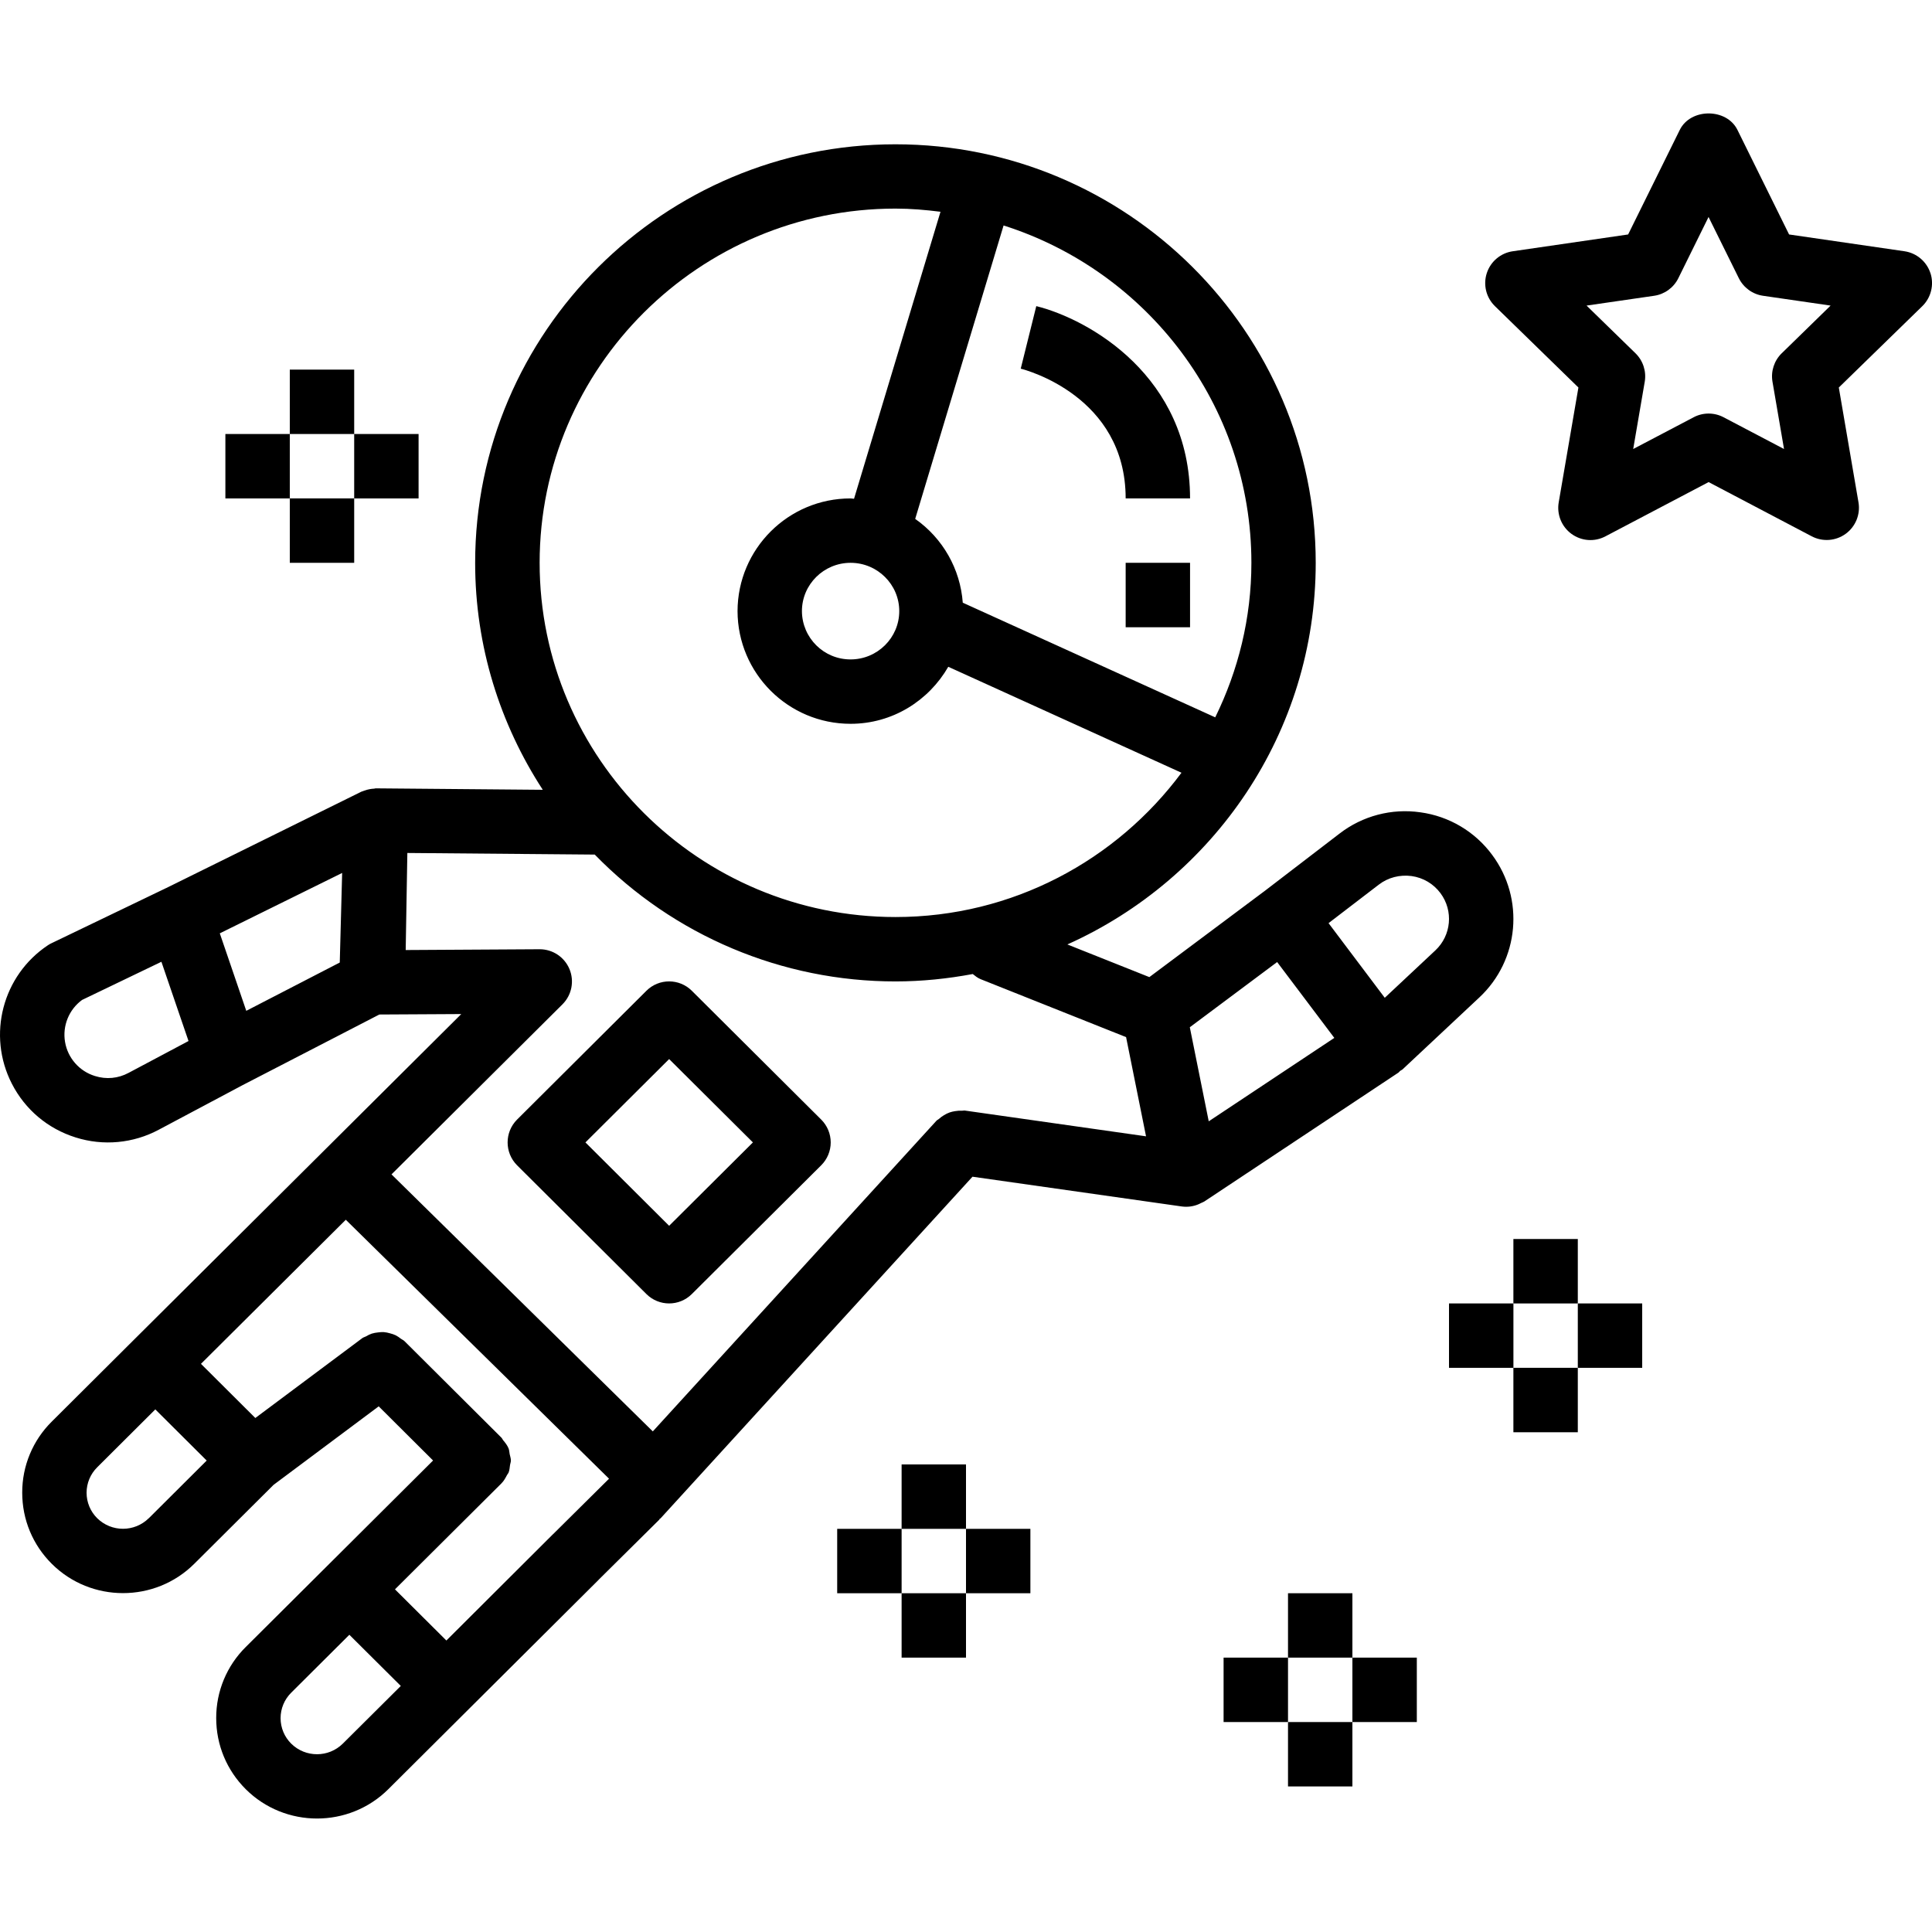
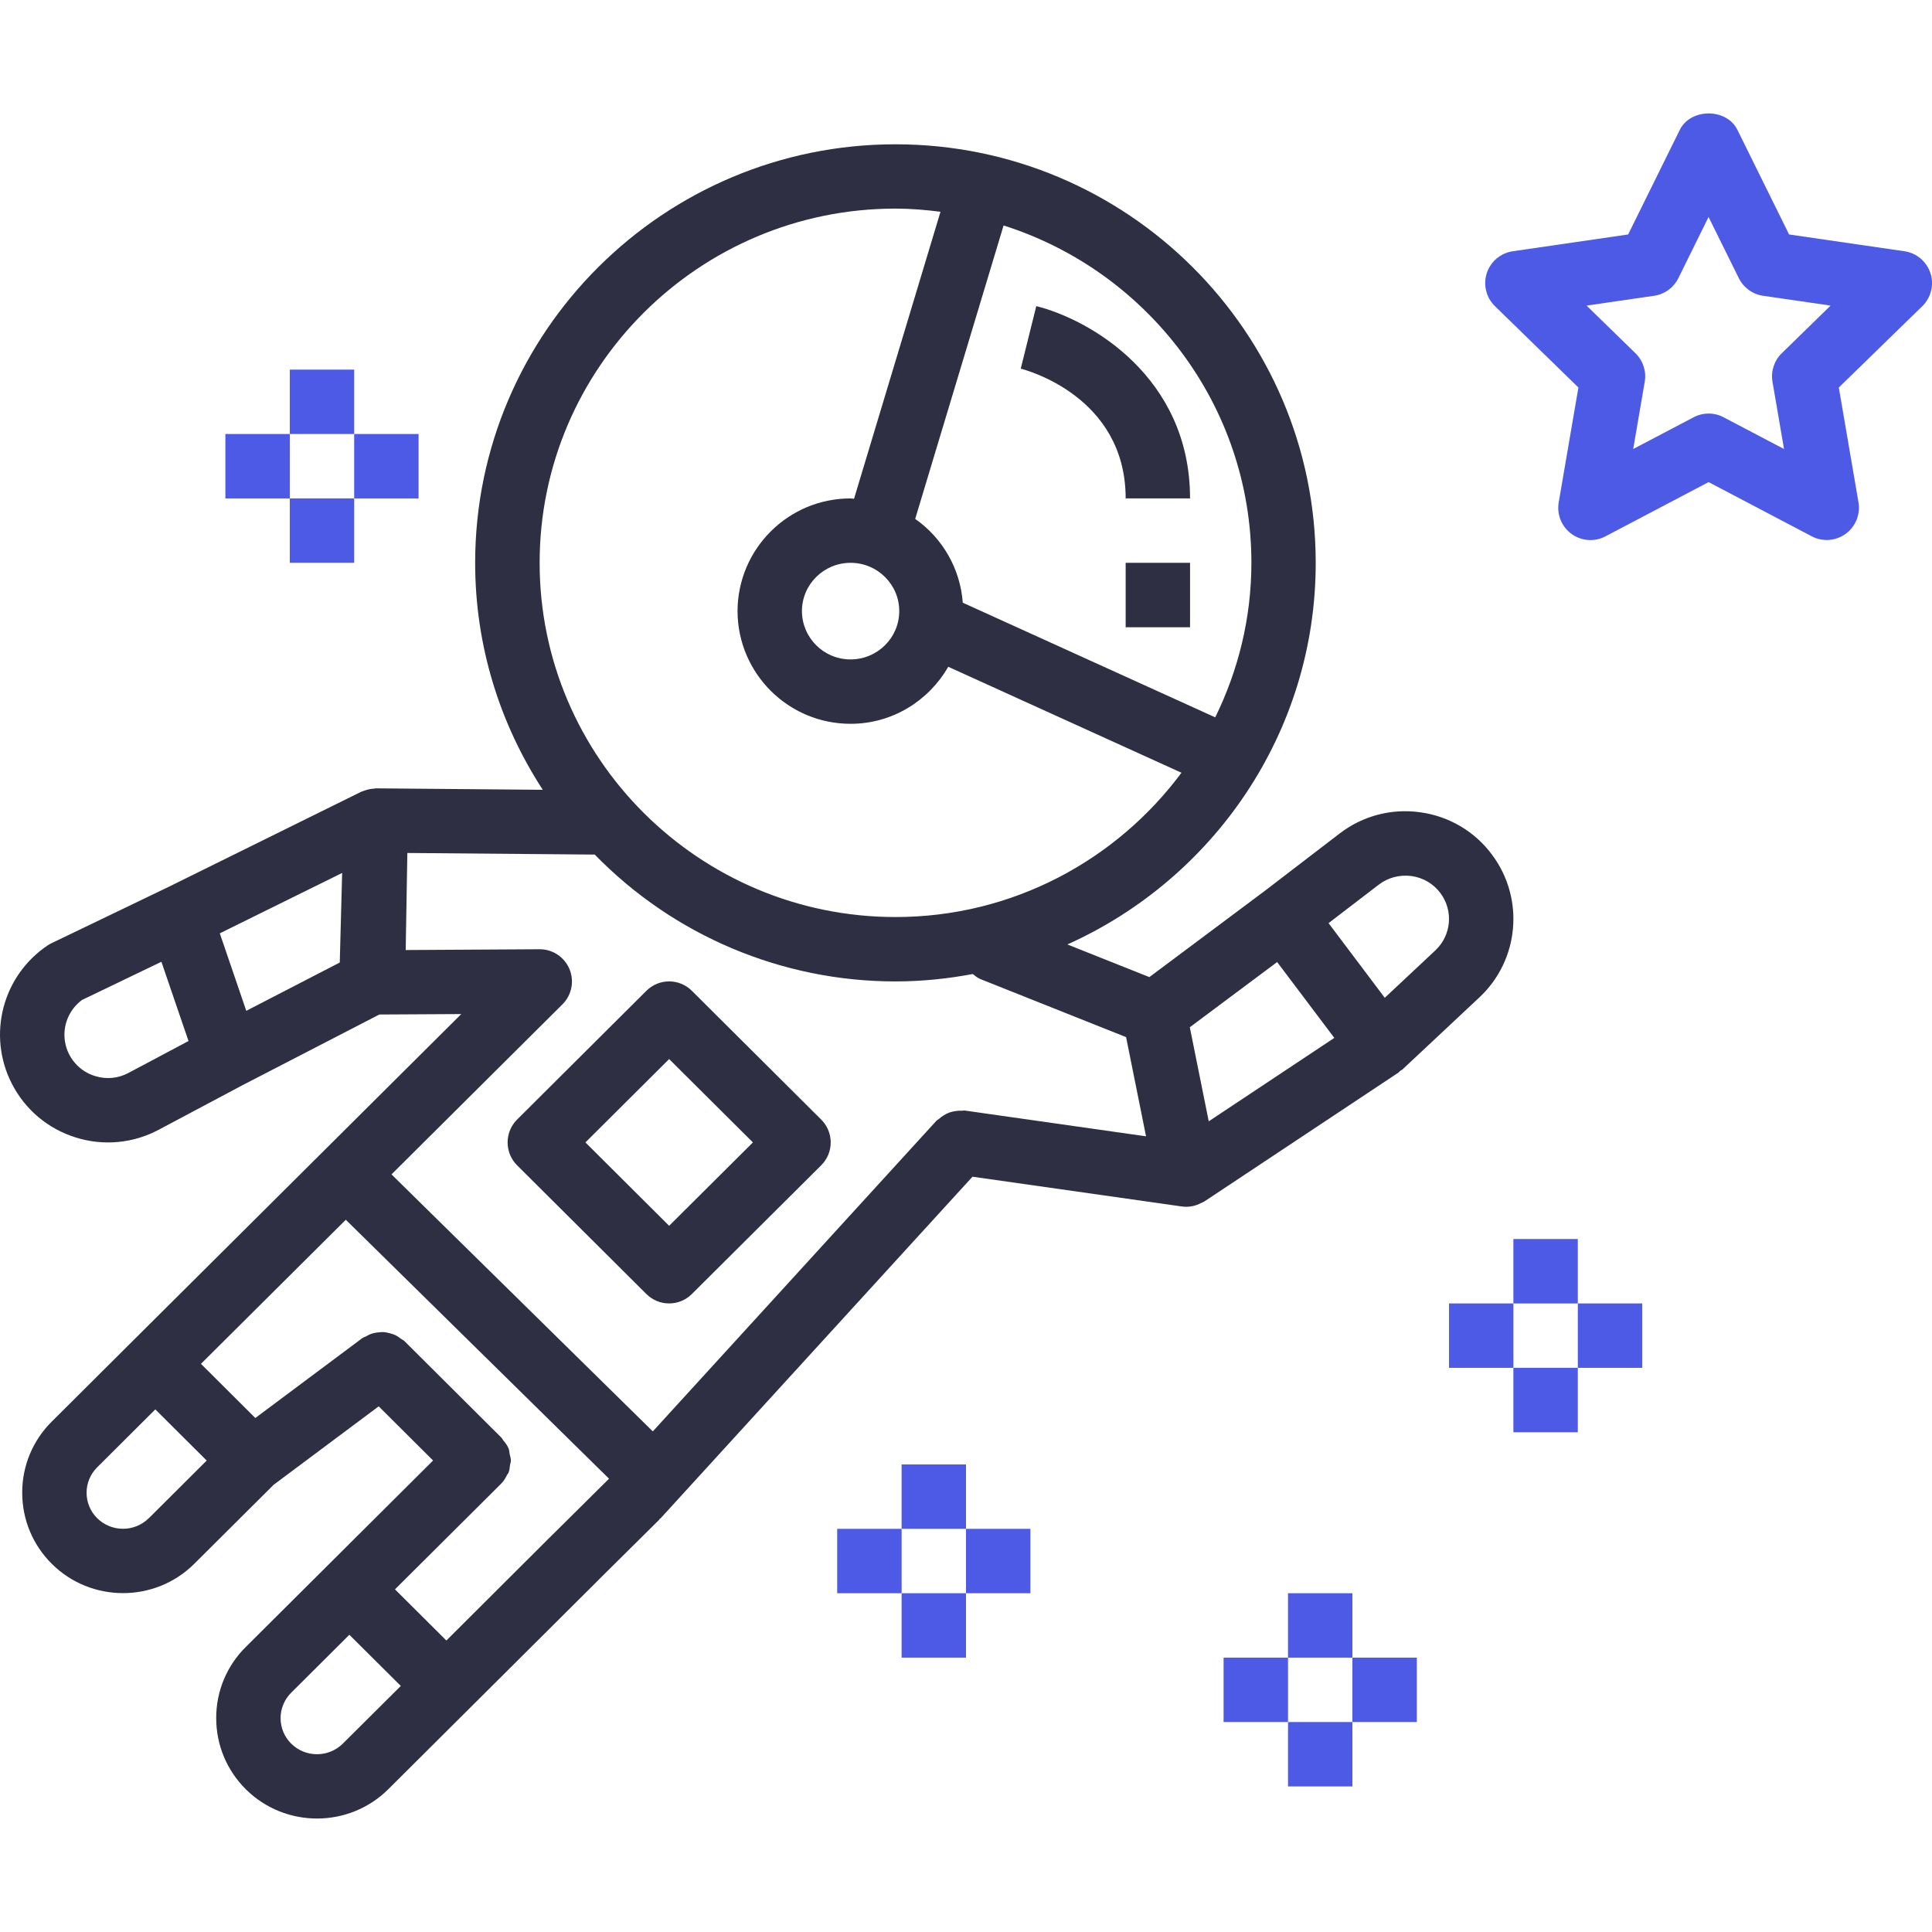
- <svg xmlns="http://www.w3.org/2000/svg" width="64" height="64">
-   <path d="M63.948 9.048a1.068 1.068 0 0 0-.86-.725l-3.822-.556-1.71-3.462c-.358-.73-1.553-.73-1.912 0l-1.71 3.462-3.82.556a1.066 1.066 0 0 0-.592 1.819l2.765 2.695-.653 3.806c-.068.4.096.804.424 1.043.332.241.765.271 1.124.081L56.6 15.97l3.418 1.797a1.068 1.068 0 0 0 1.547-1.124l-.652-3.806 2.766-2.695a1.07 1.07 0 0 0 .27-1.094Zm-4.926 2.654c-.25.244-.366.598-.306.944l.382 2.228-2.001-1.051a1.063 1.063 0 0 0-.994 0l-2.001 1.051.382-2.228a1.068 1.068 0 0 0-.307-.944l-1.62-1.579 2.238-.325c.348-.05.648-.269.803-.584l1-2.026L57.6 9.214c.156.315.456.534.804.584l2.237.325-1.618 1.579ZM52.267 41.044h-2.134v2.134h2.134v-2.134ZM52.267 45.311h-2.134v2.134h2.134V45.31Z" />
-   <path d="M54.4 43.178h-2.133v2.133H54.4v-2.133ZM50.134 43.178H48v2.133h2.134v-2.133ZM44.8 52.778h-2.133v2.133H44.8v-2.133ZM44.8 57.045h-2.133v2.133H44.8v-2.133ZM46.934 54.911H44.8v2.134h2.134V54.91Z" />
-   <path d="M42.667 54.911h-2.134v2.134h2.134V54.91ZM32 48.511h-2.133v2.134H32V48.51ZM32 52.778h-2.133v2.133H32v-2.133ZM34.133 50.645H32v2.133h2.133v-2.133ZM29.867 50.645h-2.134v2.133h2.134v-2.133ZM11.733 12.244H9.6v2.133h2.133v-2.133ZM11.733 16.51H9.6v2.134h2.133v-2.133ZM13.866 14.377h-2.133v2.134h2.133v-2.134ZM9.6 14.377H7.466v2.134H9.6v-2.134Z" />
-   <path d="M49.43 28.319a3.548 3.548 0 0 0-2.377-1.41 3.553 3.553 0 0 0-2.68.705l-2.503 1.919h-.001l-3.795 2.835-2.716-1.082c4.842-2.172 8.227-7.016 8.227-12.64C43.585 11 37.34 4.78 29.663 4.78 21.986 4.78 15.74 11 15.74 18.646c0 2.771.828 5.348 2.24 7.517l-5.528-.048h-.01c-.017 0-.03.009-.047.01a1.04 1.04 0 0 0-.31.061c-.026.01-.052.015-.077.027-.012.005-.025.006-.038.013l-6.466 3.193h-.002l-3.787 1.822a.82.82 0 0 0-.126.07A3.56 3.56 0 0 0 .393 35.9c.44.858 1.19 1.49 2.112 1.779a3.558 3.558 0 0 0 2.757-.257l2.776-1.476 4.528-2.339 2.714-.015-10.884 10.83c0 .002-.002.002-.003.003l-2.677 2.666a3.298 3.298 0 0 0-.98 2.356c0 .89.347 1.727.98 2.357.65.647 1.504.97 2.358.97.856 0 1.709-.323 2.36-.97l2.629-2.617 3.482-2.6 1.801 1.794-3.523 3.508-.003.003-2.678 2.666a3.298 3.298 0 0 0-.98 2.355c0 .89.348 1.727.98 2.358.65.646 1.505.97 2.36.97.854 0 1.71-.324 2.36-.97l2.679-2.667 4.285-4.266c0-.002 0-.003.002-.004l2.019-2-.008-.007c.013-.013.031-.017.044-.031L32.215 38.98l6.942.987a1.052 1.052 0 0 0 .525-.066c.035-.013.066-.03.1-.047.038-.019.078-.03.114-.054l6.427-4.267c.024-.016.036-.041.059-.059.025-.02.057-.028.08-.05l2.544-2.383a3.558 3.558 0 0 0 .423-4.723ZM4.26 35.54c-.346.186-.74.223-1.116.104a1.43 1.43 0 0 1-.425-2.52l2.628-1.264.632 1.849.266.776L4.26 35.54Zm6.995-3.655-3.097 1.6-.51-1.494-.367-1.073 4.053-2-.079 2.967Zm30.199-13.241c0 1.837-.438 3.57-1.198 5.119l-8.363-3.798a3.722 3.722 0 0 0-1.576-2.776l2.928-9.72C38 8.98 41.454 13.416 41.454 18.643Zm-23.578 0c0-6.47 5.289-11.734 11.789-11.734.506 0 1 .043 1.49.105l-2.864 9.507c-.038 0-.075-.011-.114-.011a3.743 3.743 0 0 0-3.745 3.733 3.743 3.743 0 0 0 3.745 3.733c1.389 0 2.589-.766 3.236-1.889l7.725 3.51c-2.15 2.893-5.59 4.78-9.473 4.78-6.5 0-11.789-5.265-11.789-11.734Zm11.913 1.6c0 .882-.724 1.6-1.612 1.6a1.608 1.608 0 0 1-1.612-1.6c0-.882.723-1.6 1.612-1.6.889 0 1.612.718 1.612 1.6ZM4.929 50.292a1.217 1.217 0 0 1-1.708.002 1.187 1.187 0 0 1 0-1.689l1.924-1.917 1.702 1.695-1.917 1.91Zm6.428 7.467a1.216 1.216 0 0 1-1.71.002 1.188 1.188 0 0 1 0-1.689l1.926-1.918.805.801.899.894-1.92 1.91Zm6.964-6.937-.004.002-3.53 3.52-.805-.801-.898-.894 3.527-3.51v-.002s.002 0 .003-.002c.08-.08.13-.176.18-.27.013-.028.04-.052.052-.08.033-.083.038-.171.05-.258.007-.049.028-.095.028-.145 0-.071-.025-.14-.04-.211-.013-.064-.013-.13-.037-.191-.04-.1-.11-.189-.183-.275-.02-.024-.027-.054-.05-.076h-.001l-.002-.004-3.214-3.2c-.034-.034-.078-.048-.116-.077a1.026 1.026 0 0 0-.174-.115.99.99 0 0 0-.187-.065 1.022 1.022 0 0 0-.206-.04 1.035 1.035 0 0 0-.19.01 1.068 1.068 0 0 0-.209.04.99.99 0 0 0-.188.09c-.04.022-.085.03-.122.057l-3.547 2.648-1.801-1.794 4.798-4.773 8.72 8.578-1.854 1.838Zm13.637-14.034c-.03-.004-.06.008-.09.006a1.044 1.044 0 0 0-.23.014c-.061.01-.119.022-.177.042a.981.981 0 0 0-.193.094c-.06.036-.114.075-.166.123-.026.022-.057.033-.08.058l-9.397 10.292-8.656-8.514 5.666-5.636a1.068 1.068 0 0 0-.759-1.822l-4.437.026.055-3.215 6.208.053a13.897 13.897 0 0 0 9.963 4.202c.875 0 1.728-.09 2.559-.245.08.064.159.129.26.17l4.819 1.92.305 1.516.356 1.77-6.006-.854Zm8.083.357-.627-3.116 2.893-2.16.758 1.005 1.136 1.508-4.16 2.763Zm7.507-5.662-1.676 1.57-1.862-2.473 1.663-1.274c.31-.24.701-.336 1.085-.286.387.054.728.256.96.568.434.584.36 1.398-.17 1.895Z" />
-   <path d="m27.204 37.088-4.286-4.267a1.066 1.066 0 0 0-1.505 0l-4.285 4.267a1.072 1.072 0 0 0 0 1.513l4.285 4.266a1.066 1.066 0 0 0 1.505 0l4.286-4.266a1.067 1.067 0 0 0 0-1.513Zm-5.038 3.518-2.773-2.762 2.773-2.761 2.775 2.761-2.775 2.762ZM34.328 10.142l-.515 2.071c.142.035 3.476.904 3.476 4.298h2.133c0-4.034-3.331-5.931-5.093-6.37ZM39.422 18.644h-2.133v2.134h2.133v-2.134Z" />
+ <svg xmlns="http://www.w3.org/2000/svg" width="64" height="64" fill="none">
+   <path fill="#4D5AE5" d="M63.948 9.048a1.068 1.068 0 0 0-.86-.725l-3.822-.556-1.71-3.462c-.358-.73-1.553-.73-1.912 0l-1.71 3.462-3.82.556a1.066 1.066 0 0 0-.592 1.819l2.765 2.695-.653 3.806c-.068.4.096.804.424 1.043.332.241.765.271 1.124.081L56.6 15.97l3.418 1.797a1.068 1.068 0 0 0 1.547-1.124l-.652-3.806 2.766-2.695a1.07 1.07 0 0 0 .27-1.094Zm-4.926 2.654c-.25.244-.366.598-.306.944l.382 2.228-2.001-1.051a1.063 1.063 0 0 0-.994 0l-2.001 1.051.382-2.228a1.068 1.068 0 0 0-.307-.944l-1.62-1.579 2.238-.325c.348-.05.648-.269.803-.584l1-2.026L57.6 9.214c.156.315.456.534.804.584l2.237.325-1.618 1.579ZM52.267 41.044h-2.134v2.134h2.134v-2.134ZM52.267 45.311h-2.134v2.134h2.134V45.31Z" />
+   <path fill="#4D5AE5" d="M54.4 43.178h-2.133v2.133H54.4v-2.133ZM50.134 43.178H48v2.133h2.134v-2.133ZM44.8 52.778h-2.133v2.133H44.8v-2.133ZM44.8 57.045h-2.133v2.133H44.8v-2.133ZM46.934 54.911H44.8v2.134h2.134V54.91Z" />
+   <path fill="#4D5AE5" d="M42.667 54.911h-2.134v2.134h2.134V54.91ZM32 48.511h-2.133v2.134H32V48.51ZM32 52.778h-2.133v2.133H32v-2.133ZM34.133 50.645H32v2.133h2.133v-2.133ZM29.867 50.645h-2.134v2.133h2.134v-2.133ZM11.733 12.244H9.6v2.133h2.133v-2.133ZM11.733 16.51H9.6v2.134h2.133v-2.133ZM13.866 14.377h-2.133v2.134h2.133v-2.134ZM9.6 14.377H7.466v2.134H9.6v-2.134Z" />
+   <path fill="#2E2F42" d="M49.43 28.319a3.548 3.548 0 0 0-2.377-1.41 3.553 3.553 0 0 0-2.68.705l-2.503 1.919h-.001l-3.795 2.835-2.716-1.082c4.842-2.172 8.227-7.016 8.227-12.64C43.585 11 37.34 4.78 29.663 4.78 21.986 4.78 15.74 11 15.74 18.646c0 2.771.828 5.348 2.24 7.517l-5.528-.048h-.01c-.017 0-.03.009-.047.01a1.04 1.04 0 0 0-.31.061c-.026.01-.052.015-.077.027-.012.005-.025.006-.038.013l-6.466 3.193h-.002l-3.787 1.822a.82.82 0 0 0-.126.07A3.56 3.56 0 0 0 .393 35.9c.44.858 1.19 1.49 2.112 1.779a3.558 3.558 0 0 0 2.757-.257l2.776-1.476 4.528-2.339 2.714-.015-10.884 10.83c0 .002-.002.002-.003.003l-2.677 2.666a3.298 3.298 0 0 0-.98 2.356c0 .89.347 1.727.98 2.357.65.647 1.504.97 2.358.97.856 0 1.709-.323 2.36-.97l2.629-2.617 3.482-2.6 1.801 1.794-3.523 3.508-.003.003-2.678 2.666a3.298 3.298 0 0 0-.98 2.355c0 .89.348 1.727.98 2.358.65.646 1.505.97 2.36.97.854 0 1.71-.324 2.36-.97l2.679-2.667 4.285-4.266c0-.002 0-.003.002-.004l2.019-2-.008-.007c.013-.013.031-.017.044-.031L32.215 38.98l6.942.987a1.052 1.052 0 0 0 .525-.066c.035-.013.066-.03.1-.047.038-.019.078-.03.114-.054l6.427-4.267c.024-.016.036-.041.059-.059.025-.02.057-.028.08-.05l2.544-2.383a3.558 3.558 0 0 0 .423-4.723ZM4.26 35.54c-.346.186-.74.223-1.116.104a1.43 1.43 0 0 1-.425-2.52l2.628-1.264.632 1.849.266.776L4.26 35.54Zm6.995-3.655-3.097 1.6-.51-1.494-.367-1.073 4.053-2-.079 2.967Zm30.199-13.241c0 1.837-.438 3.57-1.198 5.119l-8.363-3.798a3.722 3.722 0 0 0-1.576-2.776l2.928-9.72C38 8.98 41.454 13.416 41.454 18.643Zm-23.578 0c0-6.47 5.289-11.734 11.789-11.734.506 0 1 .043 1.49.105l-2.864 9.507c-.038 0-.075-.011-.114-.011a3.743 3.743 0 0 0-3.745 3.733 3.743 3.743 0 0 0 3.745 3.733c1.389 0 2.589-.766 3.236-1.889l7.725 3.51c-2.15 2.893-5.59 4.78-9.473 4.78-6.5 0-11.789-5.265-11.789-11.734Zm11.913 1.6c0 .882-.724 1.6-1.612 1.6a1.608 1.608 0 0 1-1.612-1.6c0-.882.723-1.6 1.612-1.6.889 0 1.612.718 1.612 1.6ZM4.929 50.292a1.217 1.217 0 0 1-1.708.002 1.187 1.187 0 0 1 0-1.689l1.924-1.917 1.702 1.695-1.917 1.91Zm6.428 7.467a1.216 1.216 0 0 1-1.71.002 1.188 1.188 0 0 1 0-1.689l1.926-1.918.805.801.899.894-1.92 1.91Zm6.964-6.937-.004.002-3.53 3.52-.805-.801-.898-.894 3.527-3.51v-.002s.002 0 .003-.002c.08-.08.13-.176.18-.27.013-.028.04-.052.052-.08.033-.083.038-.171.05-.258.007-.049.028-.095.028-.145 0-.071-.025-.14-.04-.211-.013-.064-.013-.13-.037-.191-.04-.1-.11-.189-.183-.275-.02-.024-.027-.054-.05-.076h-.001l-.002-.004-3.214-3.2c-.034-.034-.078-.048-.116-.077a1.026 1.026 0 0 0-.174-.115.99.99 0 0 0-.187-.065 1.022 1.022 0 0 0-.206-.04 1.035 1.035 0 0 0-.19.01 1.068 1.068 0 0 0-.209.04.99.99 0 0 0-.188.09c-.04.022-.085.03-.122.057l-3.547 2.648-1.801-1.794 4.798-4.773 8.72 8.578-1.854 1.838Zm13.637-14.034c-.03-.004-.06.008-.09.006a1.044 1.044 0 0 0-.23.014c-.061.01-.119.022-.177.042a.981.981 0 0 0-.193.094c-.06.036-.114.075-.166.123-.026.022-.057.033-.08.058l-9.397 10.292-8.656-8.514 5.666-5.636a1.068 1.068 0 0 0-.759-1.822l-4.437.026.055-3.215 6.208.053a13.897 13.897 0 0 0 9.963 4.202c.875 0 1.728-.09 2.559-.245.08.064.159.129.26.17l4.819 1.92.305 1.516.356 1.77-6.006-.854Zm8.083.357-.627-3.116 2.893-2.16.758 1.005 1.136 1.508-4.16 2.763Zm7.507-5.662-1.676 1.57-1.862-2.473 1.663-1.274c.31-.24.701-.336 1.085-.286.387.054.728.256.96.568.434.584.36 1.398-.17 1.895Z" />
+   <path fill="#2E2F42" d="m27.204 37.088-4.286-4.267a1.066 1.066 0 0 0-1.505 0l-4.285 4.267a1.072 1.072 0 0 0 0 1.513l4.285 4.266a1.066 1.066 0 0 0 1.505 0l4.286-4.266a1.067 1.067 0 0 0 0-1.513Zm-5.038 3.518-2.773-2.762 2.773-2.761 2.775 2.761-2.775 2.762ZM34.328 10.142l-.515 2.071c.142.035 3.476.904 3.476 4.298h2.133c0-4.034-3.331-5.931-5.093-6.37ZM39.422 18.644h-2.133v2.134h2.133v-2.134Z" />
</svg>
